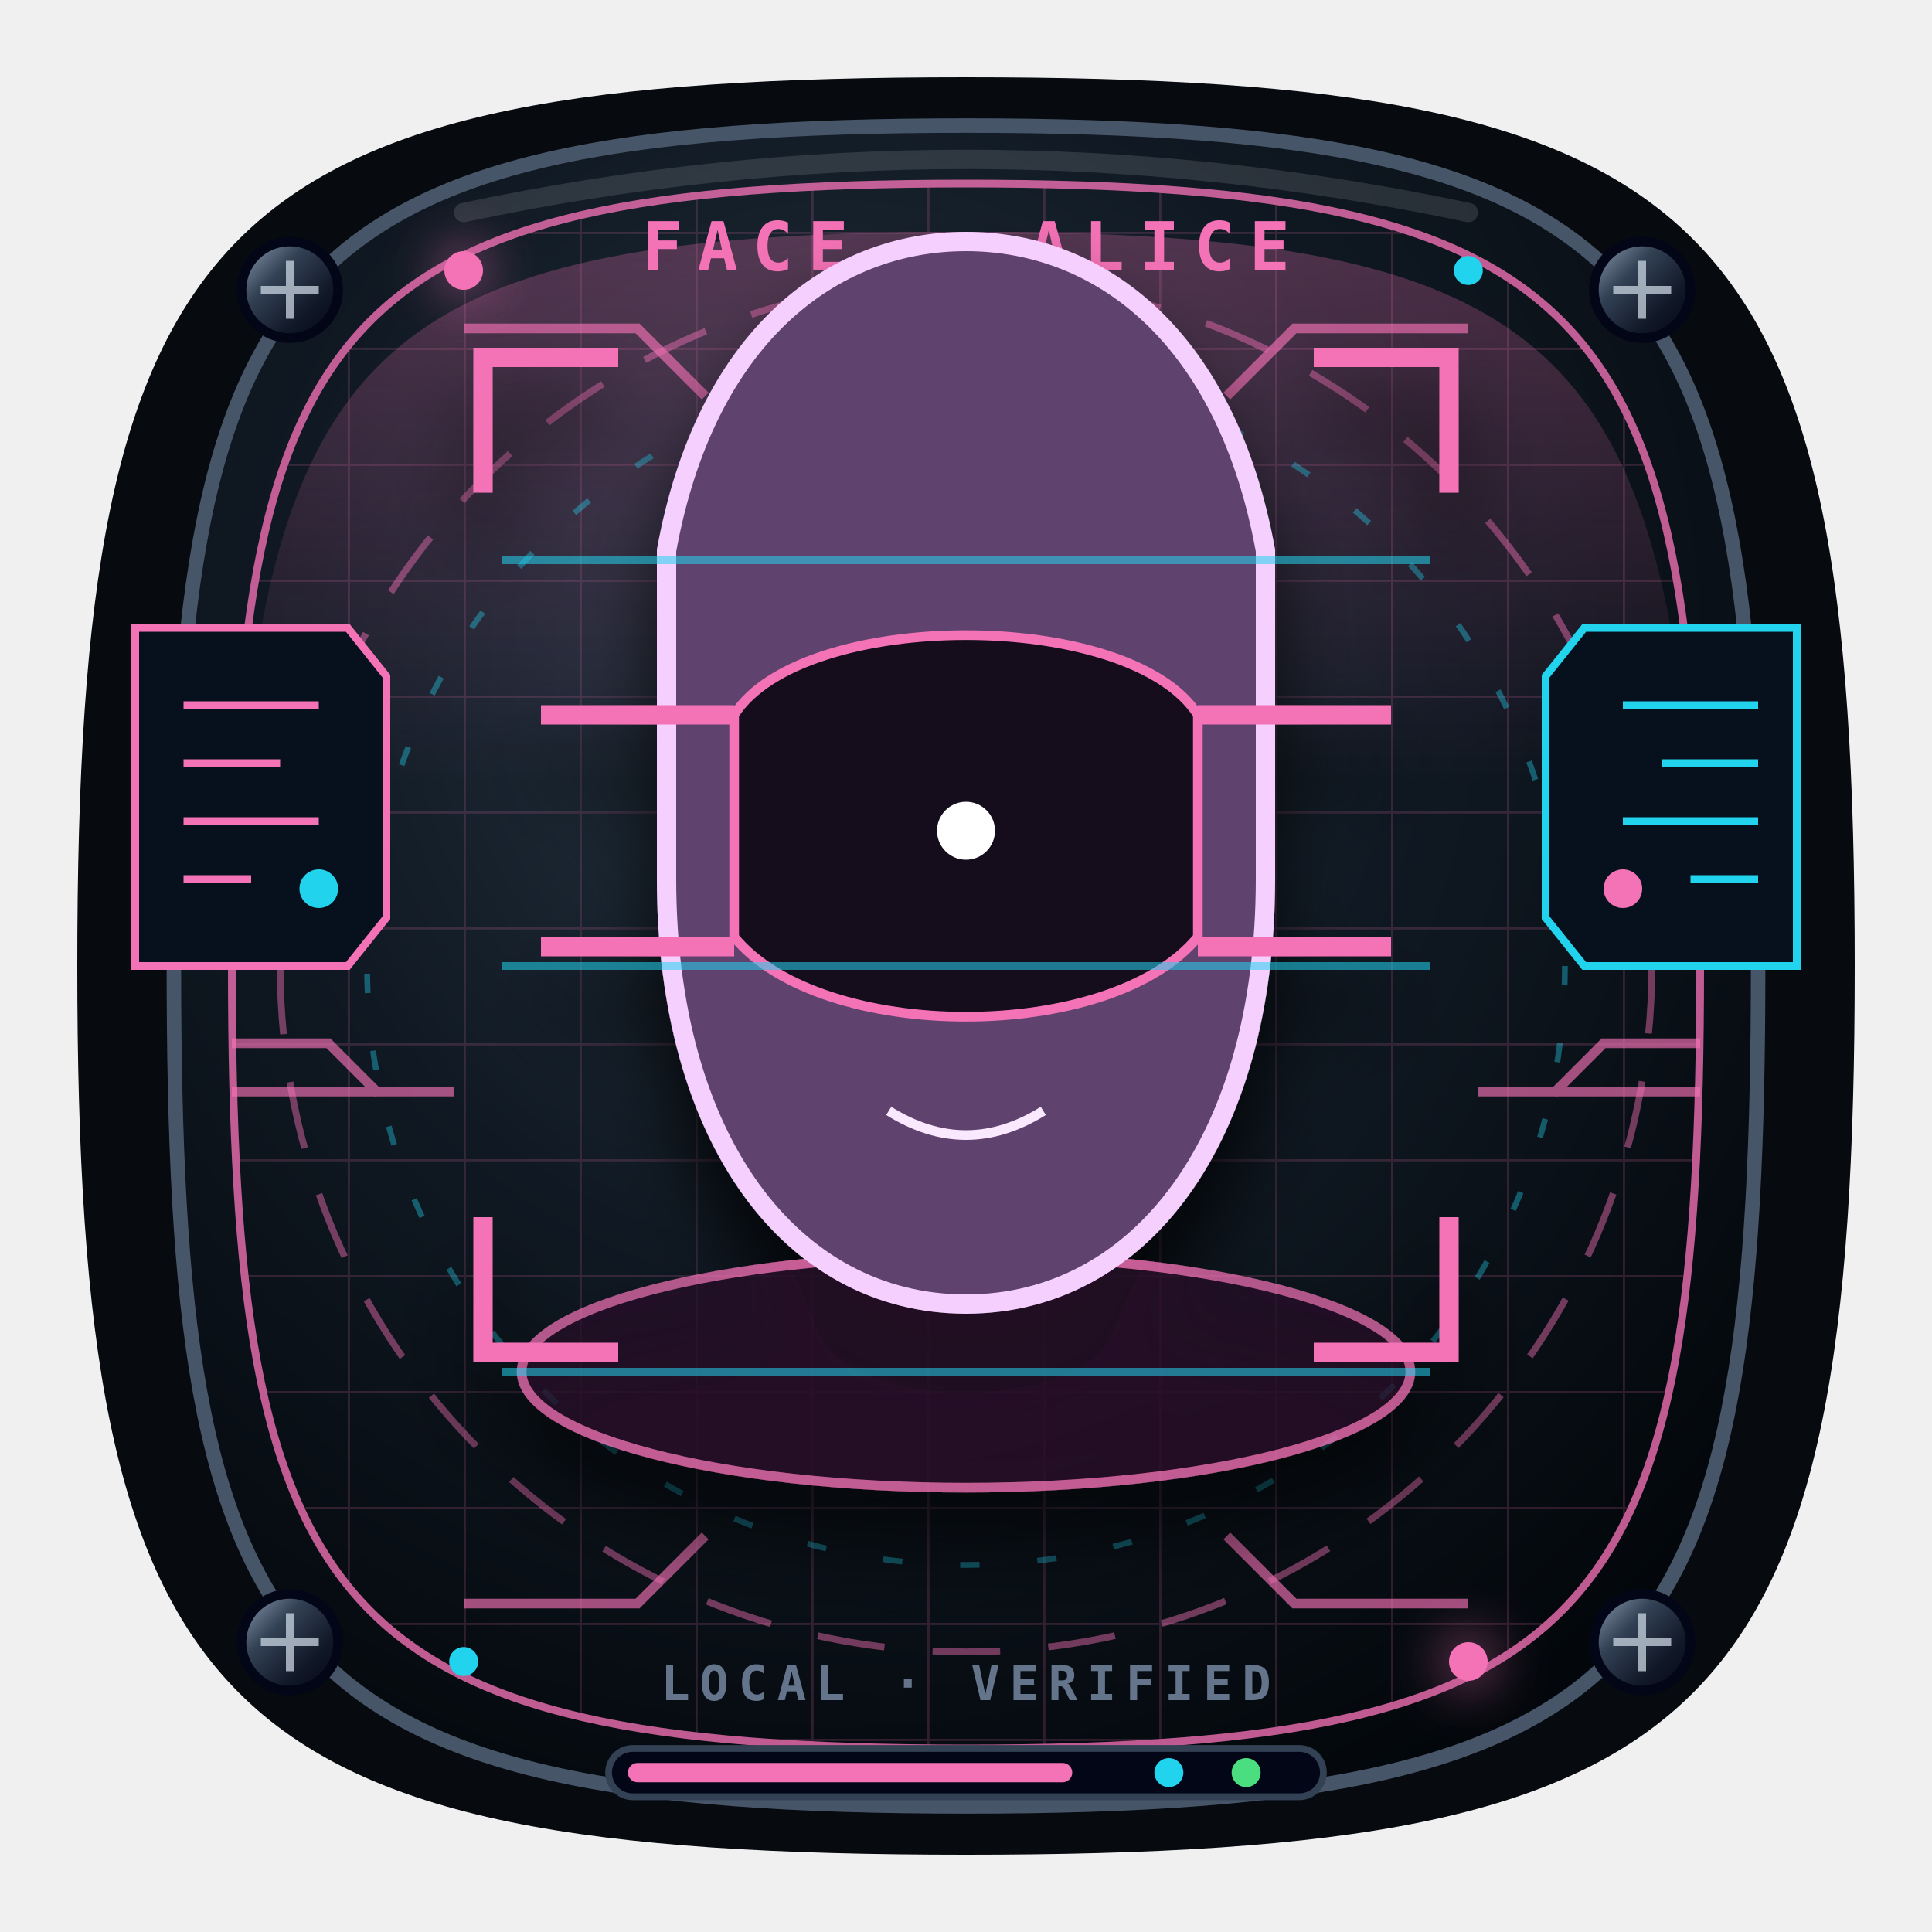
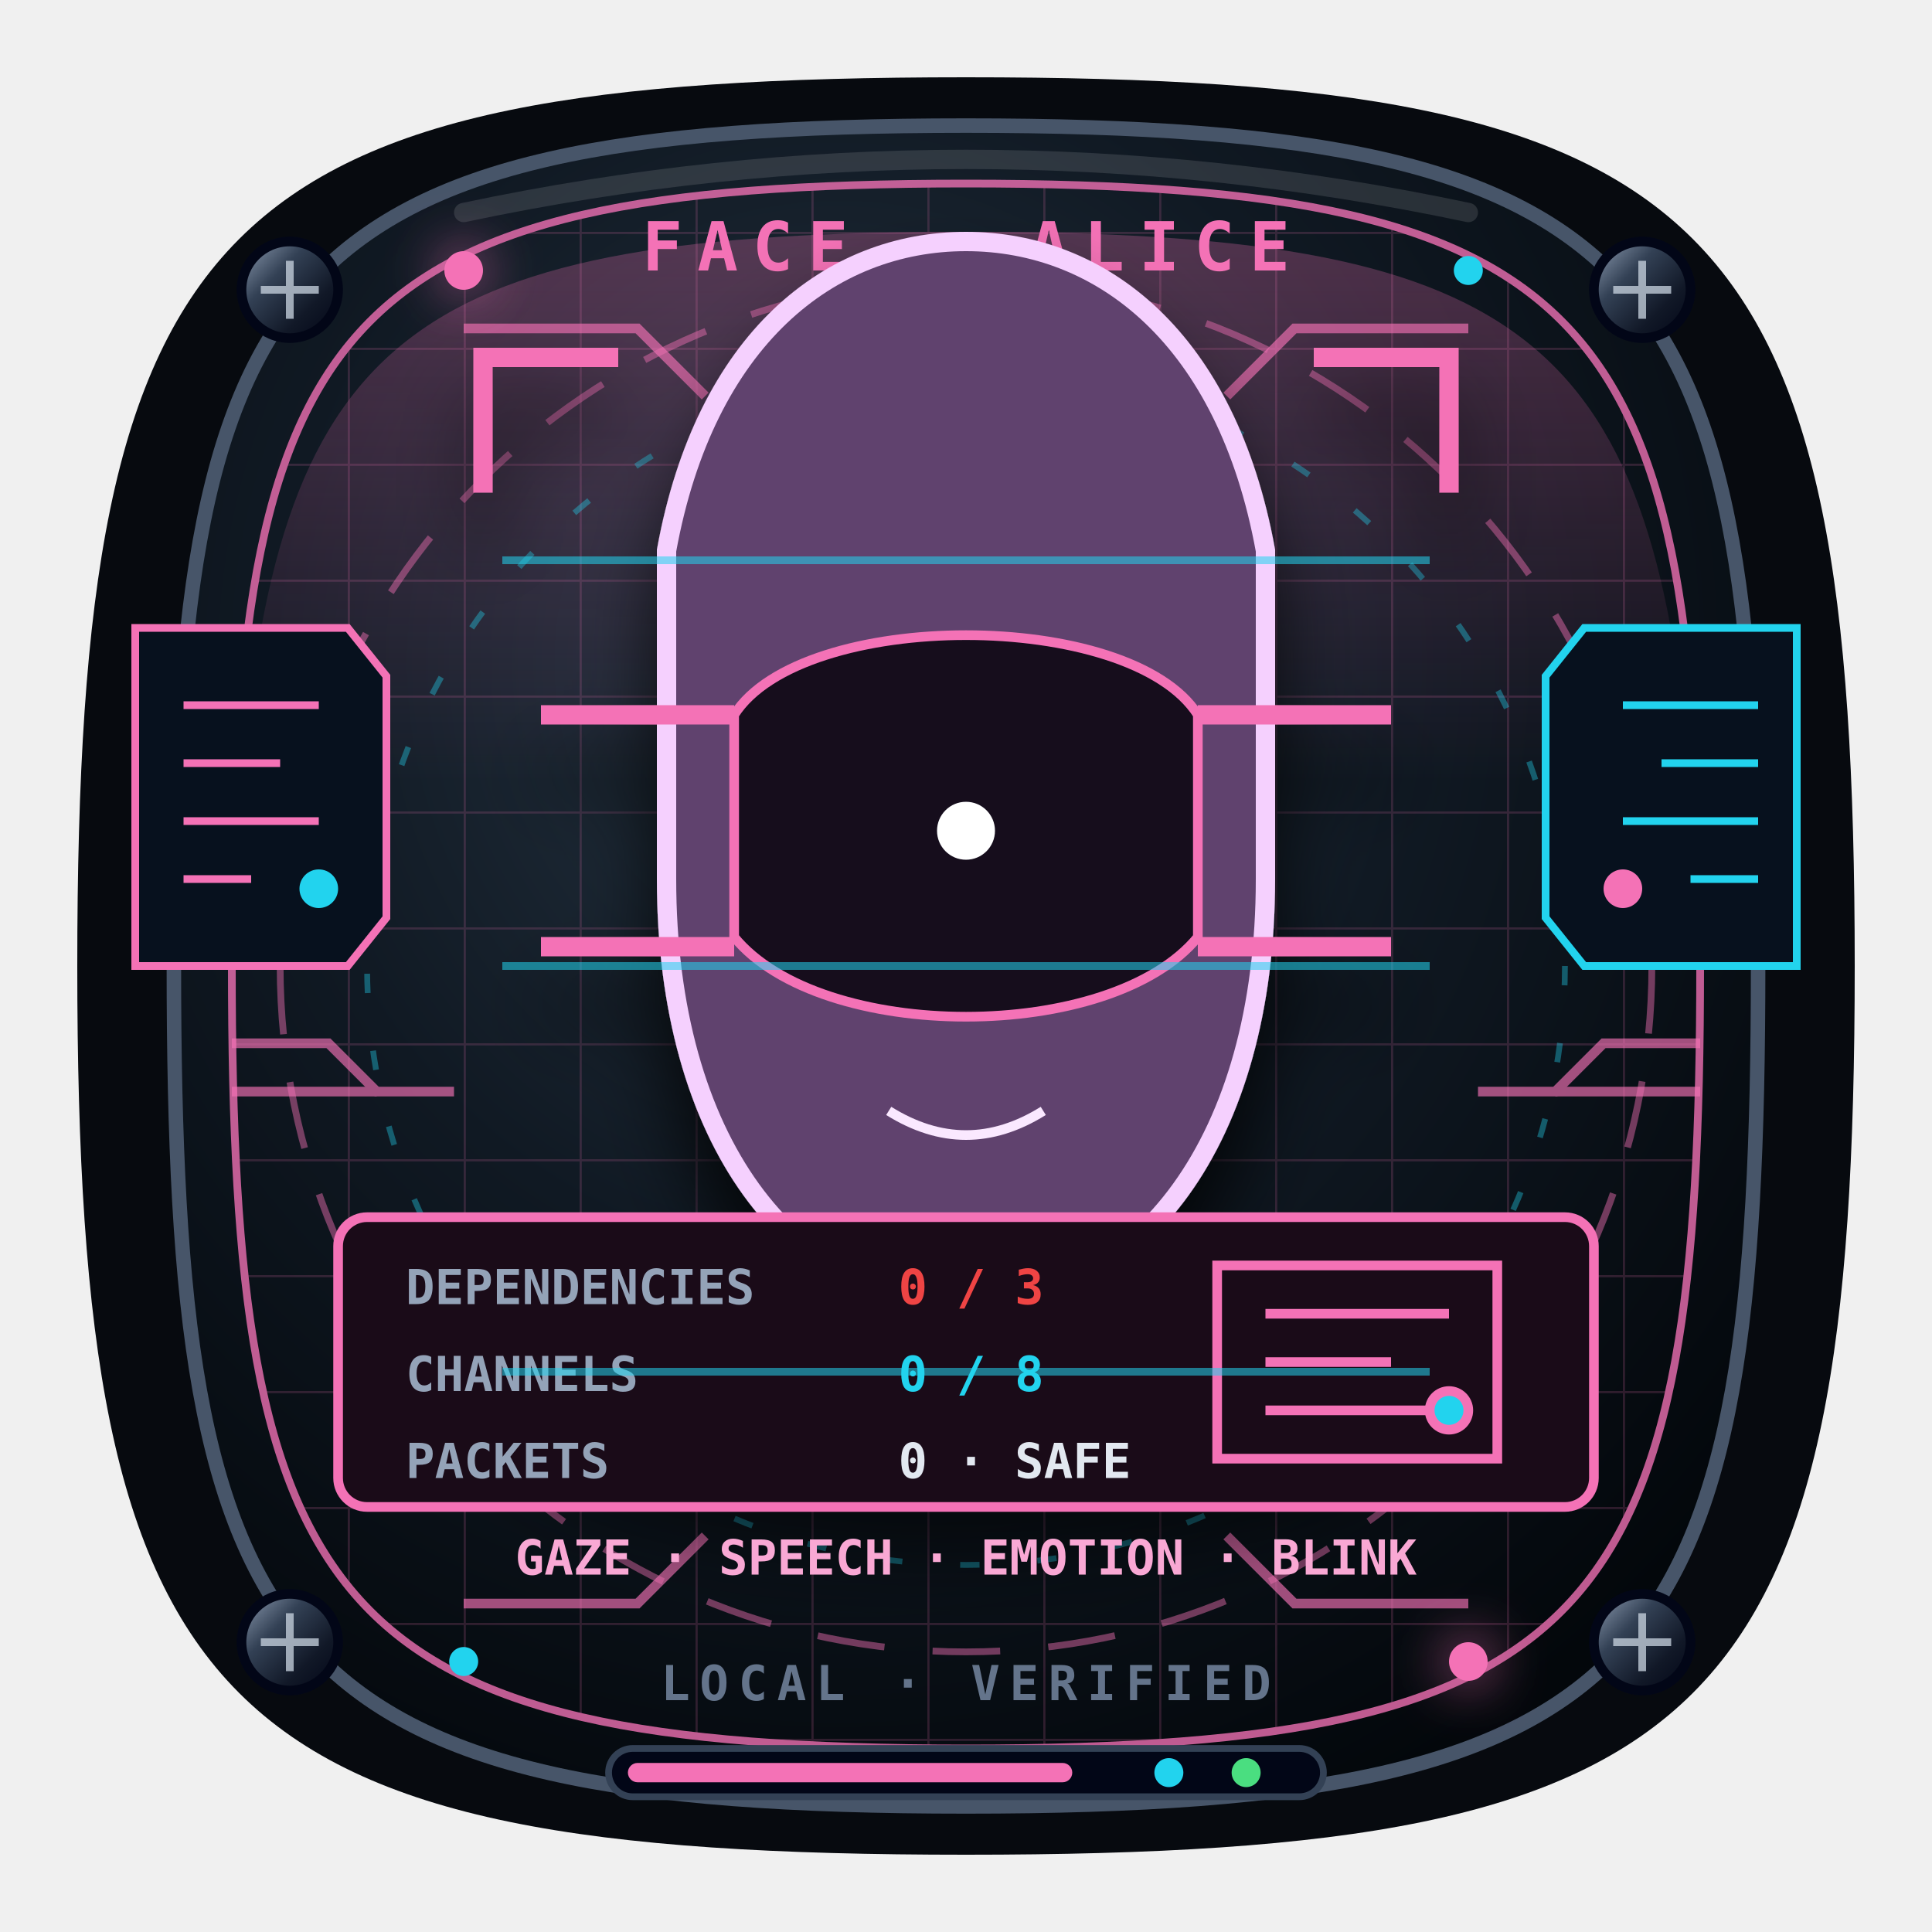
<svg xmlns="http://www.w3.org/2000/svg" viewBox="0 0 200 200" role="img" aria-label="Puente facial">
  <style>
    .face-orbit{animation:faceOrbit 4s linear infinite}.face-pulse{animation:facePulse 1.8s ease-in-out infinite}.face-scan{animation:faceScan 3s ease-in-out infinite}
    @keyframes faceOrbit{to{stroke-dashoffset:-42}}@keyframes facePulse{50%{opacity:.3}}@keyframes faceScan{0%,100%{transform:translateX(-7px);opacity:.18}50%{transform:translateX(7px);opacity:.8}}
    @media (prefers-reduced-motion:reduce){.face-orbit,.face-pulse,.face-scan{animation:none}}
  </style>
  <defs>
    <radialGradient id="face-base" cx="42%" cy="32%" r="75%">
      <stop stop-color="#263442" />
      <stop offset=".48" stop-color="#101923" />
      <stop offset="1" stop-color="#03070b" />
    </radialGradient>
    <linearGradient id="face-metal" x1="0" y1="0" x2="1" y2="1">
      <stop stop-color="#94a3b8" />
      <stop offset=".35" stop-color="#334155" />
      <stop offset=".7" stop-color="#111827" />
      <stop offset="1" stop-color="#020617" />
    </linearGradient>
    <linearGradient id="face-accent" x1="0" x2="1">
      <stop stop-color="#f472b6" />
      <stop offset=".52" stop-color="#f8fafc" />
      <stop offset="1" stop-color="#22d3ee" />
    </linearGradient>
    <radialGradient id="face-holo">
      <stop stop-color="#fff" />
      <stop offset=".18" stop-color="#f472b6" />
      <stop offset=".68" stop-color="#22d3ee" />
      <stop offset="1" stop-color="#07111d" />
    </radialGradient>
    <pattern id="face-grid" width="12" height="12" patternUnits="userSpaceOnUse">
      <path d="M12 0H0v12" fill="none" stroke="#f472b6" stroke-width=".45" opacity=".22" />
    </pattern>
    <filter id="face-glow" x="-50%" y="-50%" width="200%" height="200%">
      <feGaussianBlur stdDeviation="2.8" result="b" />
      <feMerge>
        <feMergeNode in="b" />
        <feMergeNode in="SourceGraphic" />
      </feMerge>
    </filter>
    <filter id="face-shadow" x="-40%" y="-40%" width="180%" height="190%">
      <feDropShadow dx="0" dy="6" stdDeviation="4" flood-color="#000" flood-opacity=".8" />
    </filter>
    <linearGradient id="face-beam" x1="0" y1="0" x2="0" y2="1">
      <stop stop-color="#f472b6" stop-opacity=".28" />
      <stop offset="1" stop-color="#f472b6" stop-opacity="0" />
    </linearGradient>
  </defs>
  <path d="M100 8C178 8 192 22 192 100S178 192 100 192 8 178 8 100 22 8 100 8Z" fill="#070a0f" />
  <path d="M100 13c72 0 82 15 82 87s-10 87-82 87-82-15-82-87 10-87 82-87Z" fill="url(#face-base)" stroke="#475569" stroke-width="1.5" />
  <path d="M100 19c66 0 76 14 76 81s-10 81-76 81-76-14-76-81 10-81 76-81Z" fill="url(#face-grid)" stroke="#f472b6" stroke-width=".8" opacity=".78" />
  <path d="M100 24c57 0 71 10 75 57L25 81c4-47 18-57 75-57Z" fill="url(#face-beam)" />
  <circle class="face-orbit" cx="100" cy="100" r="71" fill="none" stroke="#f472b6" stroke-width=".7" stroke-dasharray="7 5" opacity=".45" />
  <circle class="face-orbit" cx="100" cy="100" r="62" fill="none" stroke="#22d3ee" stroke-width=".6" stroke-dasharray="2 6" opacity=".38" />
  <path d="M48 34h18l7 7m79-7h-18l-7 7M48 166h18l7-7m79 7h-18l-7-7" fill="none" stroke="#f472b6" stroke-width="1" opacity=".65" />
  <g fill="url(#face-metal)" stroke="#020617">
    <circle cx="30" cy="30" r="5" />
    <circle cx="170" cy="30" r="5" />
    <circle cx="30" cy="170" r="5" />
    <circle cx="170" cy="170" r="5" />
  </g>
  <g stroke="#cbd5e1" stroke-width=".8" opacity=".75">
    <path d="M27 30h6m-3-3v6M167 30h6m-3-3v6M27 170h6m-3-3v6M167 170h6m-3-3v6" />
  </g>
  <g fill="#f472b6" filter="url(#face-glow)">
    <circle cx="48" cy="28" r="2" />
    <circle cx="152" cy="172" r="2" />
  </g>
  <g fill="#22d3ee">
    <circle cx="152" cy="28" r="1.5" />
    <circle cx="48" cy="172" r="1.5" />
  </g>
  <path d="M48 22Q100 11 152 22" fill="none" stroke="#fff" stroke-width="2" stroke-linecap="round" opacity=".12" />
  <g font-family="Consolas,monospace" font-weight="900">
    <text x="100" y="28" fill="#f472b6" font-size="7" text-anchor="middle" letter-spacing="1.5">FACE · ALICE</text>
    <text x="100" y="176" fill="#64748b" font-size="5" text-anchor="middle" letter-spacing="1">LOCAL · VERIFIED</text>
  </g>
  <g transform="translate(14 65)" fill="#07111e" stroke="#f472b6" stroke-width=".8">
    <path d="M0 0h22l4 5v25l-4 5H0z" />
    <path d="M5 8h14M5 14h10M5 20h14M5 26h7" stroke="#f472b6" />
    <circle class="face-pulse" cx="19" cy="27" r="2" fill="#22d3ee" stroke="none" />
  </g>
  <g transform="translate(160 65)" fill="#07111e" stroke="#22d3ee" stroke-width=".8">
    <path d="M4 0h22v35H4l-4-5V5z" />
    <path d="M8 8h14M12 14h10M8 20h14M15 26h7" stroke="#22d3ee" />
    <circle class="face-pulse" cx="8" cy="27" r="2" fill="#f472b6" stroke="none" />
  </g>
  <g transform="translate(100 91)" filter="url(#face-shadow)">
    <ellipse cy="51" rx="46" ry="12" fill="#2a0d25" stroke="#f472b6" opacity=".7" />
    <path d="M-31-34C-27-56-14-66 0-66s27 10 31 32V0c0 27-13 44-31 44S-31 27-31 0z" fill="#60436e" stroke="#f5d0fe" stroke-width="2" />
    <path d="M-24-17c7-11 41-11 48 0V6C15 17-15 17-24 6z" fill="#140d1d" stroke="#f472b6" />
    <path d="M-16-5h11M5-5h11" stroke="#22d3ee" stroke-width="5" stroke-linecap="round" filter="url(#face-glow)" />
    <path d="M-8 24q8 5 16 0" fill="none" stroke="#fae8ff" />
    <g fill="none" stroke="#f472b6" stroke-width="2">
      <path d="M-50-40v-14h14M50-40v-14H36M-50 35v14h14M50 35v14H36" />
      <path d="M-44-17h20M24-17h20M-44 7h20M24 7h20" />
    </g>
    <circle cy="-5" r="3" fill="#fff" />
  </g>
+   <g font-family="Consolas,monospace" font-size="5" font-weight="900">
+     <g transform="translate(35 126)">
+       <rect width="130" height="30" rx="3" fill="#1a0b18" stroke="#f472b6" />
+       <text x="7" y="9" fill="#94a3b8">DEPENDENCIES</text>
+       <text x="58" y="9" fill="#ef4444">0 / 3</text>
+       <text x="7" y="18" fill="#94a3b8">CHANNELS</text>
+       <text x="58" y="18" fill="#22d3ee">0 / 8</text>
+       <text x="7" y="27" fill="#94a3b8">PACKETS</text>
+       <text x="58" y="27" fill="#e2e8f0">0 · SAFE</text>
+       <g transform="translate(91 5)" stroke="#f472b6">
+         <path d="M0 0h29v20H0zM5 5h19M5 10h13M5 15h21" fill="none" />
+         <circle cx="24" cy="15" r="2" fill="#22d3ee" />
+       </g>
+     </g>
+     <text x="100" y="163" fill="#f9a8d4" text-anchor="middle">GAZE · SPEECH · EMOTION · BLINK</text>
+   </g>
  <g class="face-scan" stroke="#22d3ee" stroke-width=".8" opacity=".55">
    <path d="M52 58h96M52 100h96M52 142h96" />
  </g>
  <g opacity=".65" stroke="#f472b6" stroke-width="1">
    <path d="M24 108h10l5 5h8M176 108h-10l-5 5h-8" fill="none" />
    <path d="M24 113h15M176 113h-15" />
  </g>
  <g transform="translate(63 181)">
    <rect width="74" height="5" rx="2.5" fill="#020617" stroke="#334155" stroke-width=".7" />
    <rect x="2" y="1.5" width="46" height="2" rx="1" fill="#f472b6" />
    <circle cx="58" cy="2.5" r="1.5" fill="#22d3ee" />
    <circle cx="66" cy="2.5" r="1.5" fill="#4ade80" />
  </g>
</svg>
